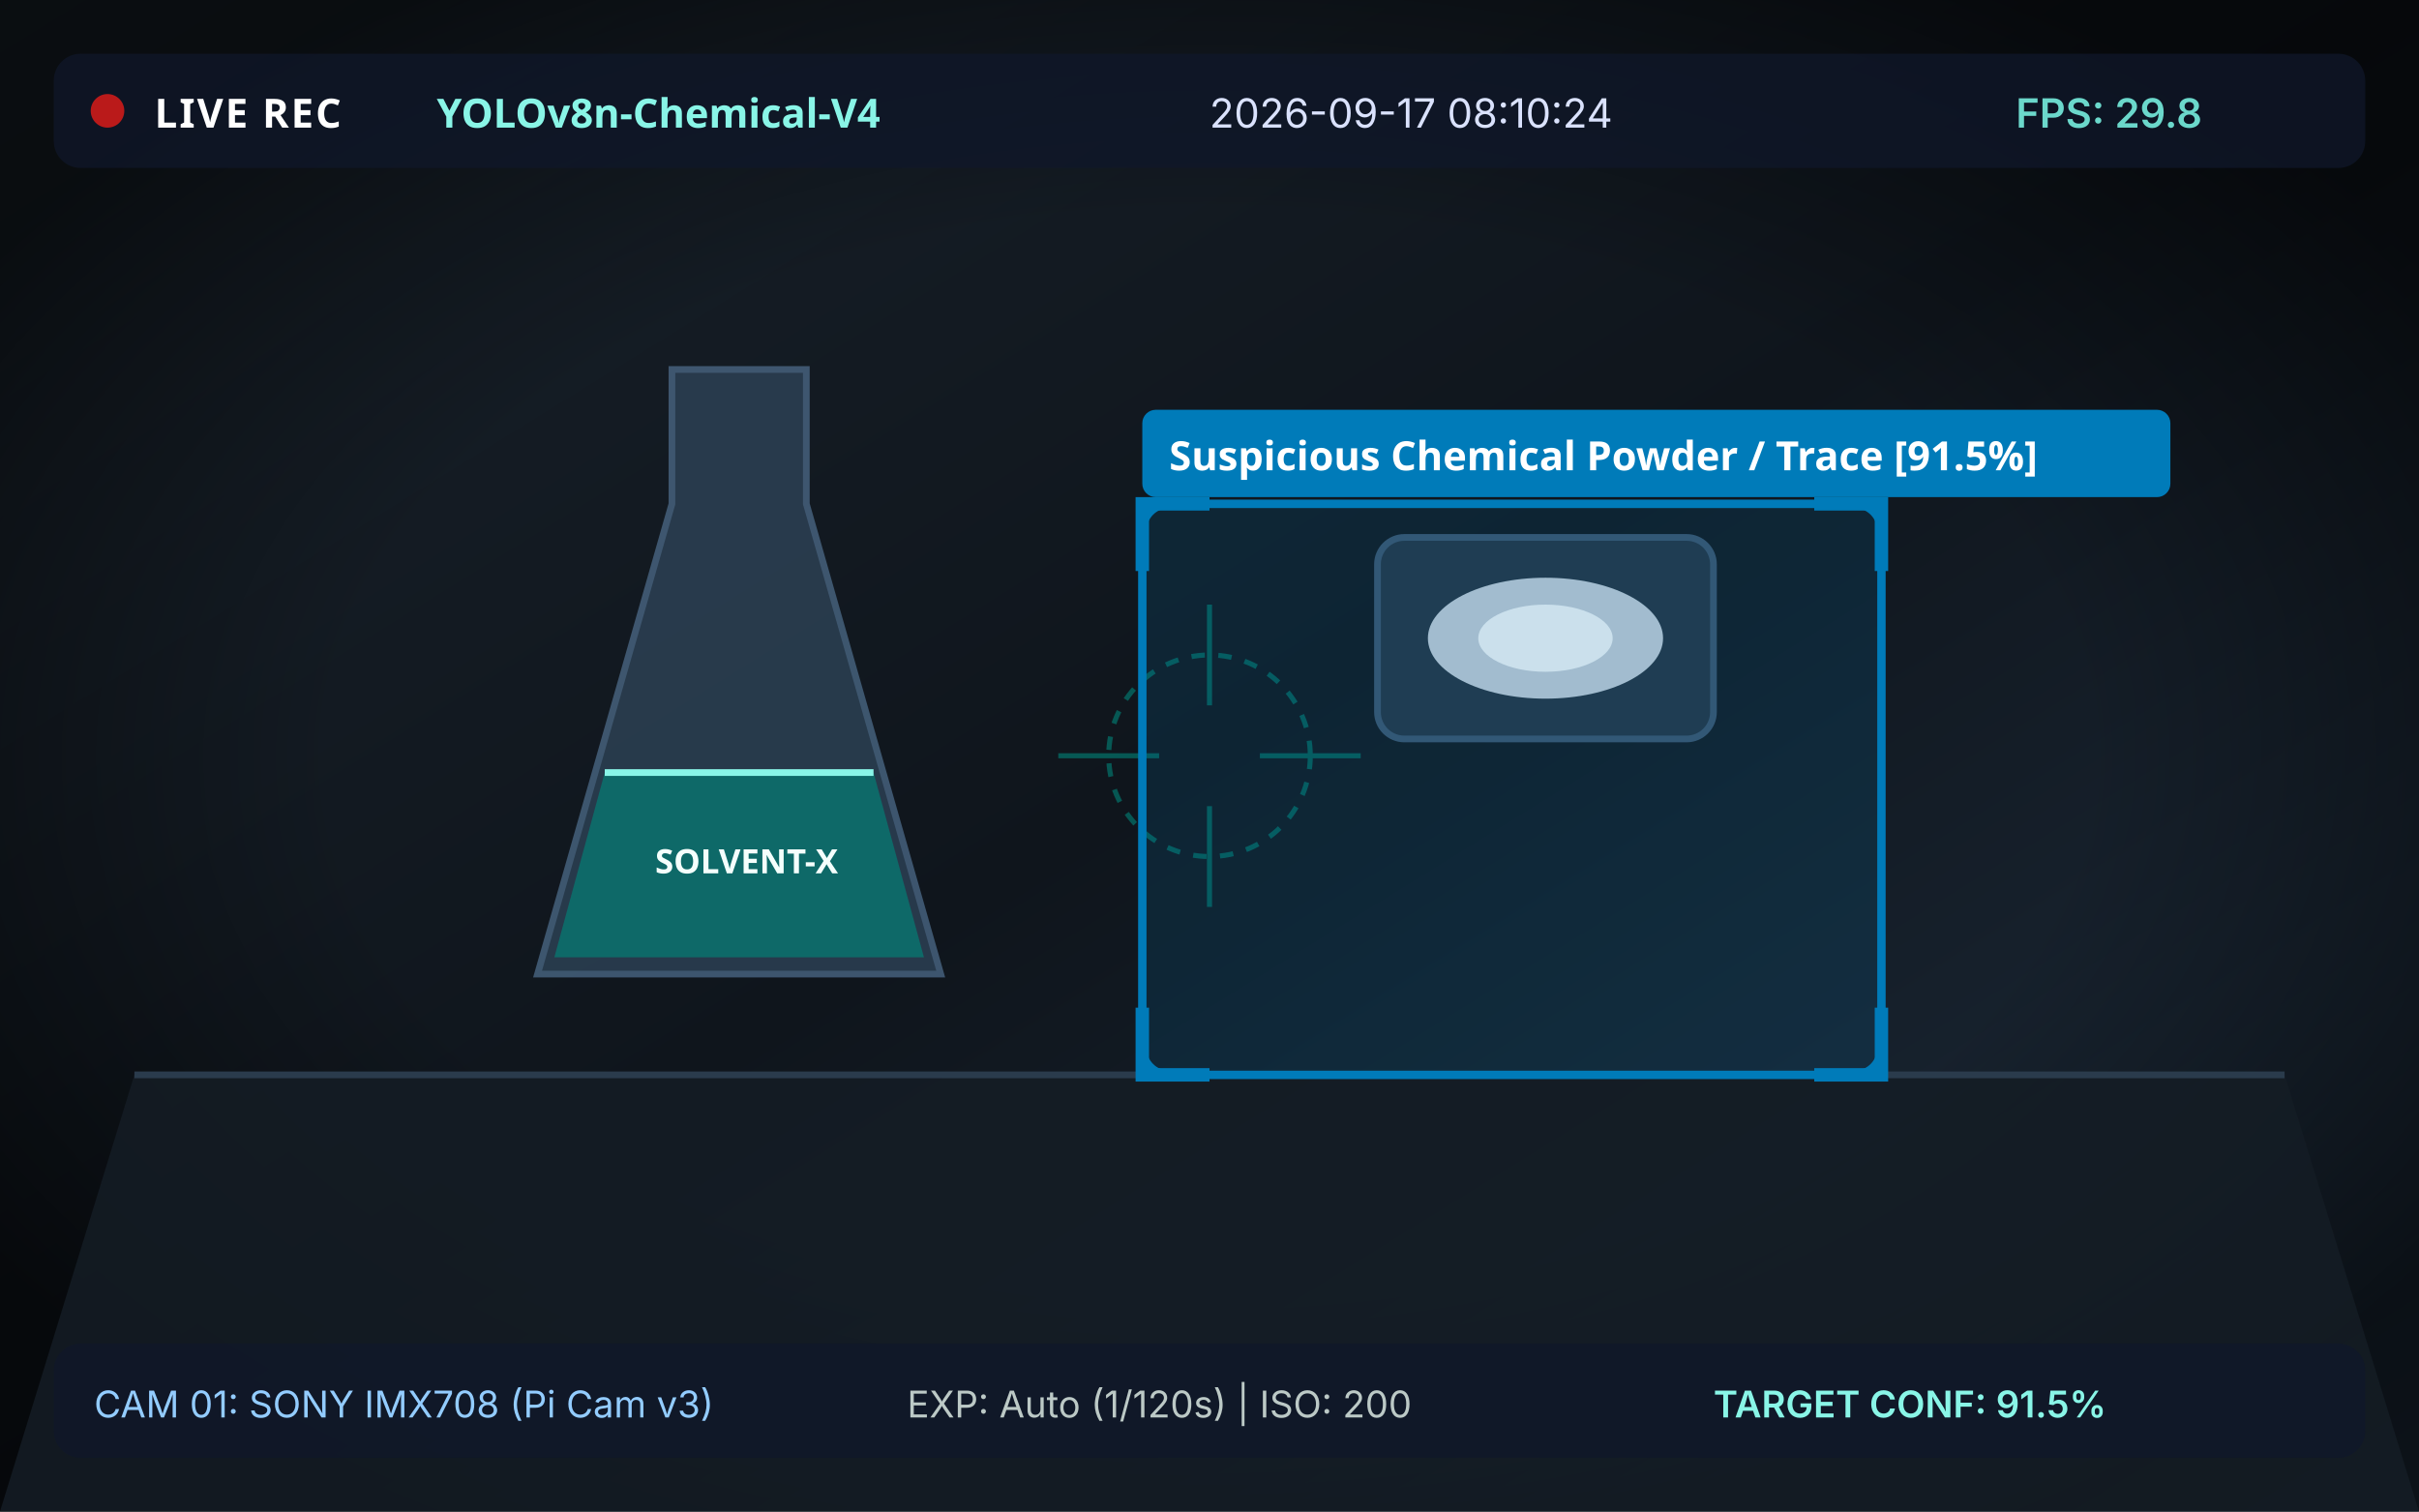
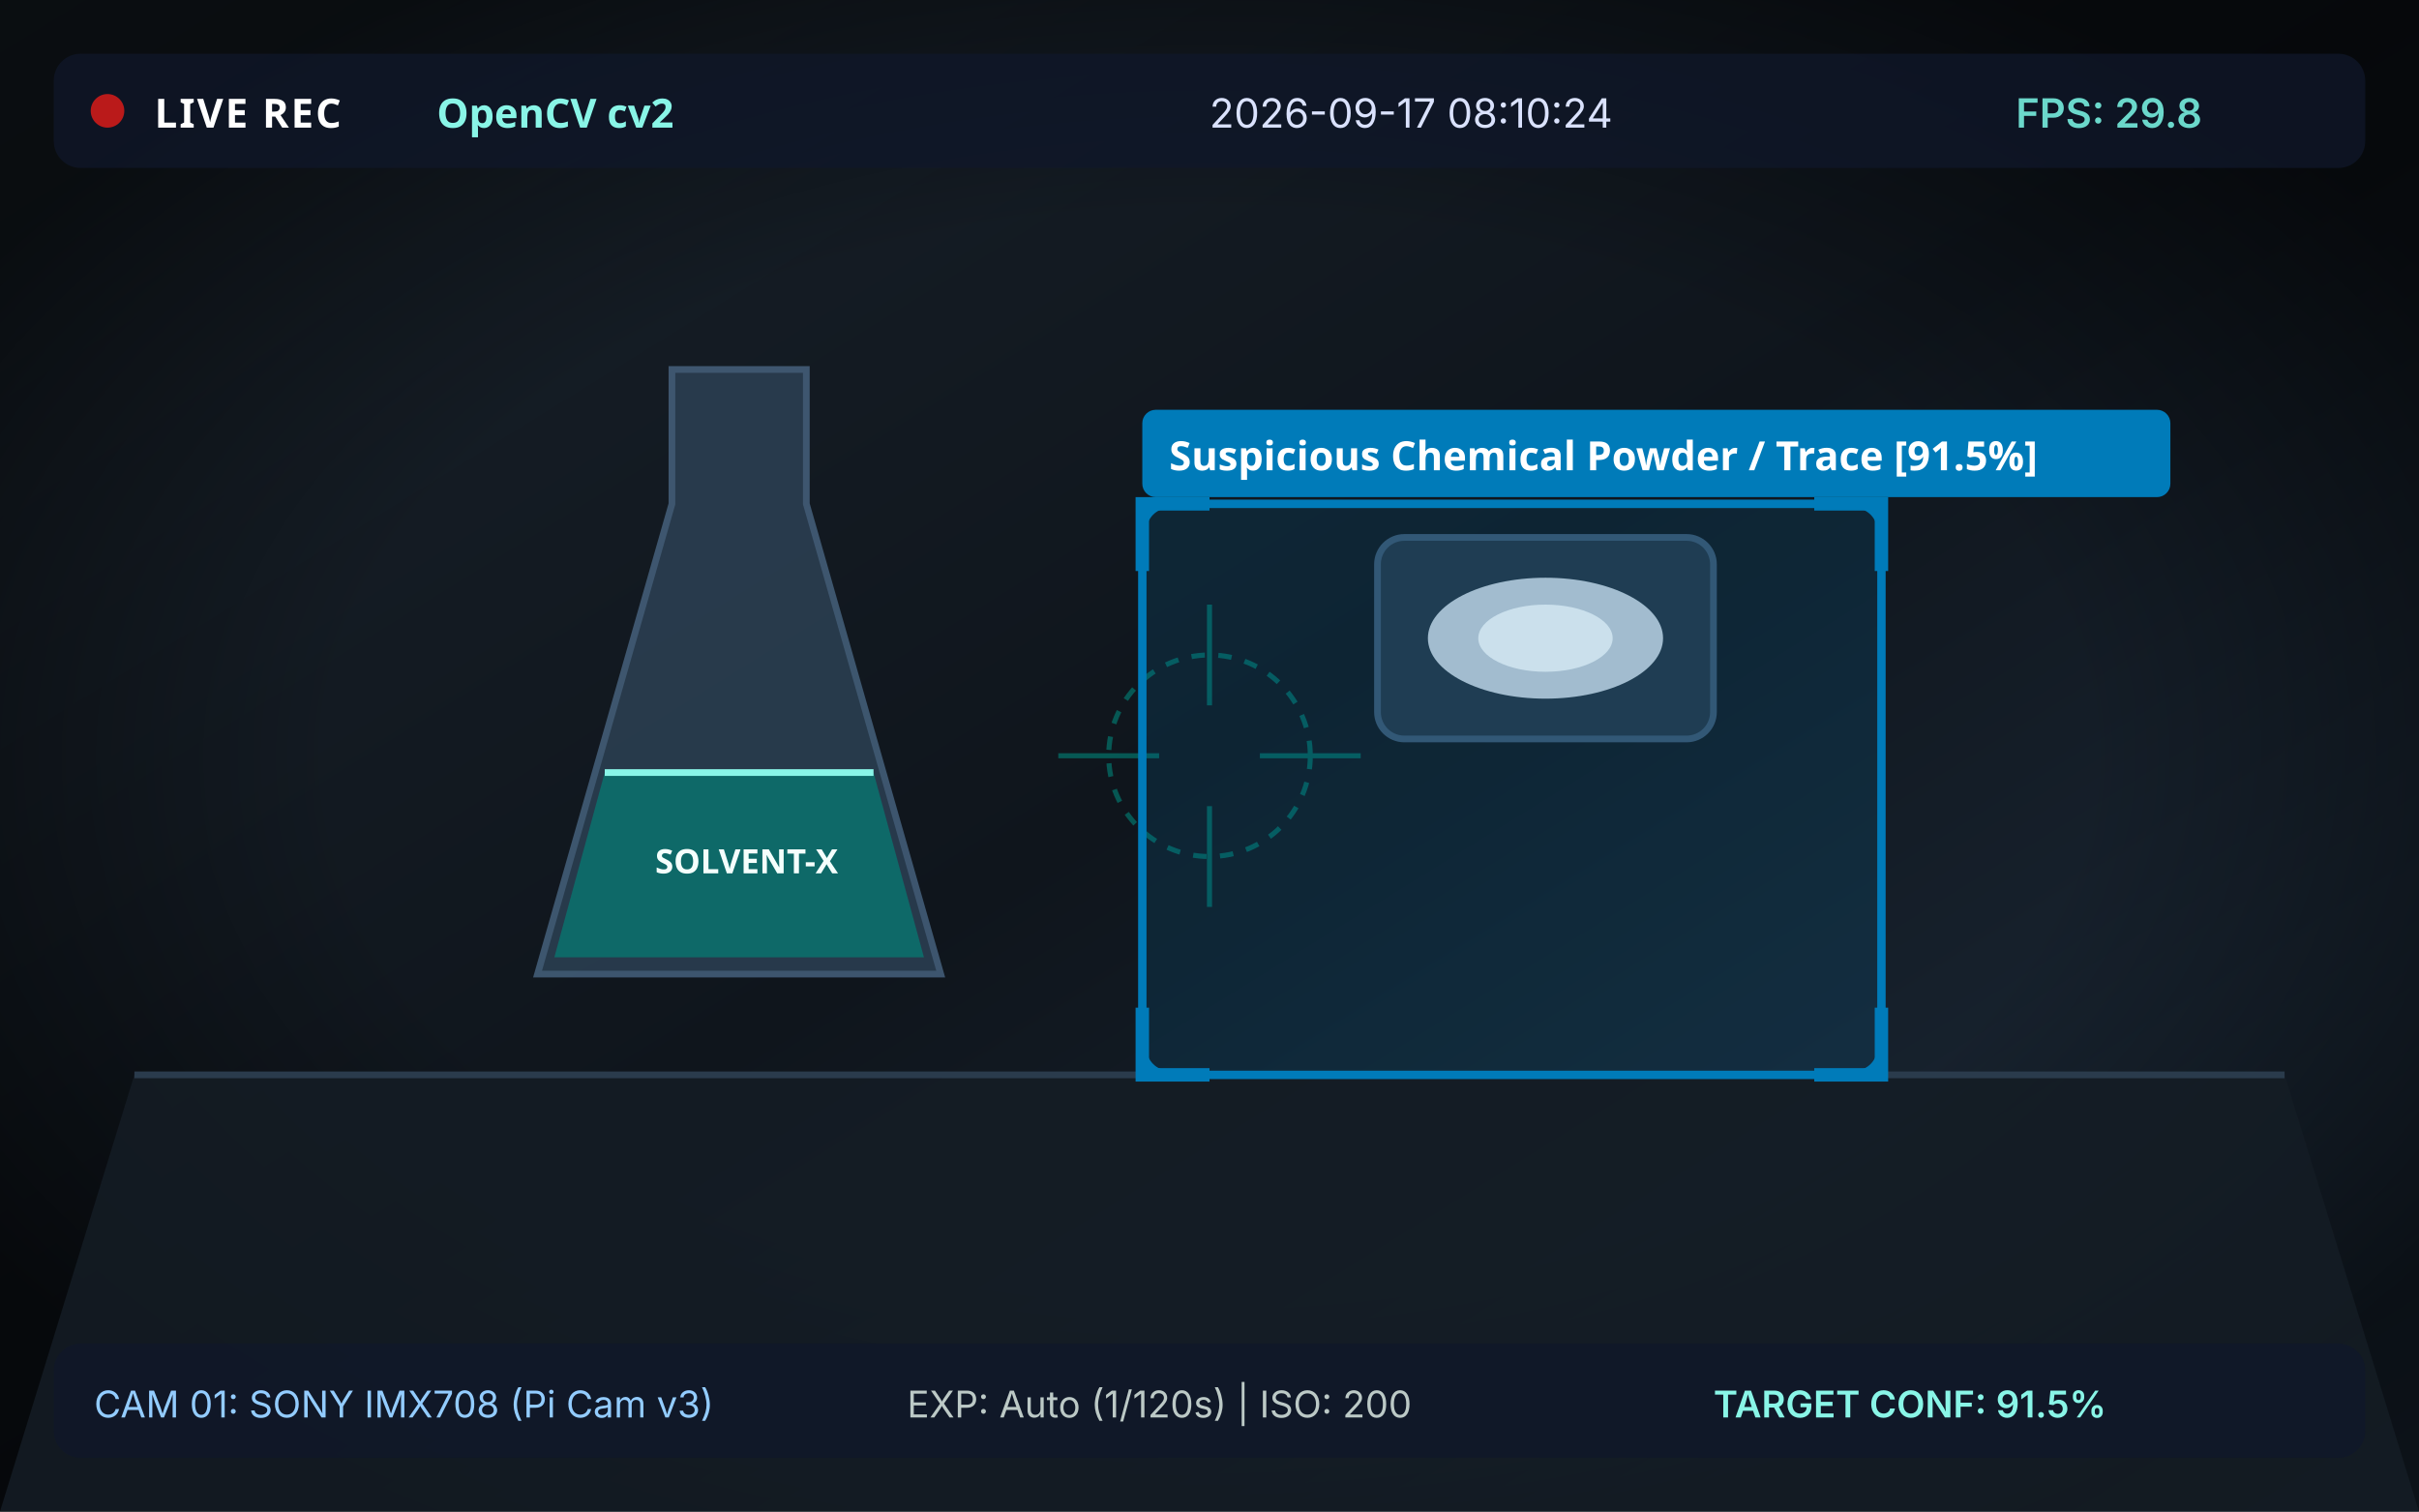
<svg xmlns="http://www.w3.org/2000/svg" viewBox="0 0 720 450" width="720" height="450">
  <defs>
    <linearGradient id="bgGrad" x1="0%" y1="0%" x2="100%" y2="100%">
      <stop offset="0%" stop-color="#19222b" />
      <stop offset="50%" stop-color="#0f151c" />
      <stop offset="100%" stop-color="#1e2d3d" />
    </linearGradient>
    <radialGradient id="vignette" cx="50%" cy="50%" r="60%">
      <stop offset="60%" stop-color="transparent" />
      <stop offset="100%" stop-color="rgba(0,0,0,0.6)" />
    </radialGradient>
  </defs>
  <rect width="720" height="450" fill="url(#bgGrad)" />
  <rect width="720" height="450" fill="url(#vignette)" />
  <polygon points="40,320 680,320 720,450 0,450" fill="#141c24" opacity="0.85" />
  <line x1="40" y1="320" x2="680" y2="320" stroke="#2a3b4c" stroke-width="2" />
  <g transform="translate(160, 110)">
    <path d="M40 0 L80 0 L80 40 L120 180 L0 180 L40 40 Z" fill="#2d4256" stroke="#486582" stroke-width="2" opacity="0.8" />
    <path d="M20 120 L100 120 L115 175 L5 175 Z" fill="#008378" opacity="0.65" />
    <line x1="20" y1="120" x2="100" y2="120" stroke="#89f5e7" stroke-width="2" />
    <text x="35" y="150" fill="#f4fffc" font-size="10" font-family="sans-serif" font-weight="bold">SOLVENT-X</text>
  </g>
  <g transform="translate(410, 160)">
    <rect x="0" y="0" width="100" height="60" rx="8" fill="#243342" stroke="#3b526b" stroke-width="2" />
    <ellipse cx="50" cy="30" rx="35" ry="18" fill="#d9e2ec" opacity="0.85" />
    <ellipse cx="50" cy="30" rx="20" ry="10" fill="#f0f4f8" opacity="0.95" />
  </g>
  <g stroke="#008378" stroke-width="1.5" opacity="0.6">
    <circle cx="360" cy="225" r="30" fill="none" stroke-dasharray="4,4" />
    <line x1="360" y1="180" x2="360" y2="210" />
    <line x1="360" y1="240" x2="360" y2="270" />
    <line x1="315" y1="225" x2="345" y2="225" />
    <line x1="375" y1="225" x2="405" y2="225" />
  </g>
  <g>
    <rect x="340" y="150" width="220" height="170" fill="rgba(0, 123, 185, 0.15)" stroke="#007bb9" stroke-width="2.5" rx="8" />
    <path d="M340 170 L340 150 L360 150" stroke="#007bb9" stroke-width="4" fill="none" />
    <path d="M540 150 L560 150 L560 170" stroke="#007bb9" stroke-width="4" fill="none" />
    <path d="M340 300 L340 320 L360 320" stroke="#007bb9" stroke-width="4" fill="none" />
    <path d="M540 320 L560 320 L560 300" stroke="#007bb9" stroke-width="4" fill="none" />
    <rect x="340" y="122" width="306" height="26" fill="#007bb9" rx="4" />
    <text x="348" y="140" fill="#ffffff" font-family="'Plus Jakarta Sans', sans-serif" font-weight="700" font-size="12">
          Suspicious Chemical Powder / Trace [91.5%]
        </text>
  </g>
  <rect x="16" y="16" width="688" height="34" rx="8" fill="rgba(15, 23, 42, 0.75)" />
  <circle cx="32" cy="33" r="5" fill="#ba1a1a">
    <animate attributeName="opacity" values="1;0.2;1" dur="1.5s" repeatCount="indefinite" />
  </circle>
  <text x="46" y="38" fill="#ffffff" font-family="'Plus Jakarta Sans', sans-serif" font-weight="700" font-size="12" letter-spacing="0.05em">LIVE REC</text>
-   <text x="130" y="38" fill="#89f5e7" font-family="'Plus Jakarta Sans', sans-serif" font-weight="600" font-size="12">YOLOv8n-Chemical-V4</text>
+   <text x="130" y="38" fill="#89f5e7" font-family="'Plus Jakarta Sans', sans-serif" font-weight="600" font-size="12">OpenCV cv2</text>
  <text x="360" y="38" fill="#dae2fd" font-family="'Inter', sans-serif" font-size="12">2026-09-17 08:10:24</text>
  <text x="600" y="38" fill="#6bd8cb" font-family="'Inter', sans-serif" font-weight="600" font-size="12">FPS: 29.8</text>
  <rect x="16" y="400" width="688" height="34" rx="8" fill="rgba(15, 23, 42, 0.75)" />
  <text x="28" y="422" fill="#93ccff" font-family="'Inter', sans-serif" font-size="11">CAM 01: SONY IMX708 (Pi Cam v3)</text>
  <text x="270" y="422" fill="#bcc9c6" font-family="'Inter', sans-serif" font-size="11">EXP: Auto (1/120s) | ISO: 200</text>
  <text x="510" y="422" fill="#89f5e7" font-family="'Inter', sans-serif" font-weight="600" font-size="11">TARGET CONF: 91.5%</text>
</svg>
